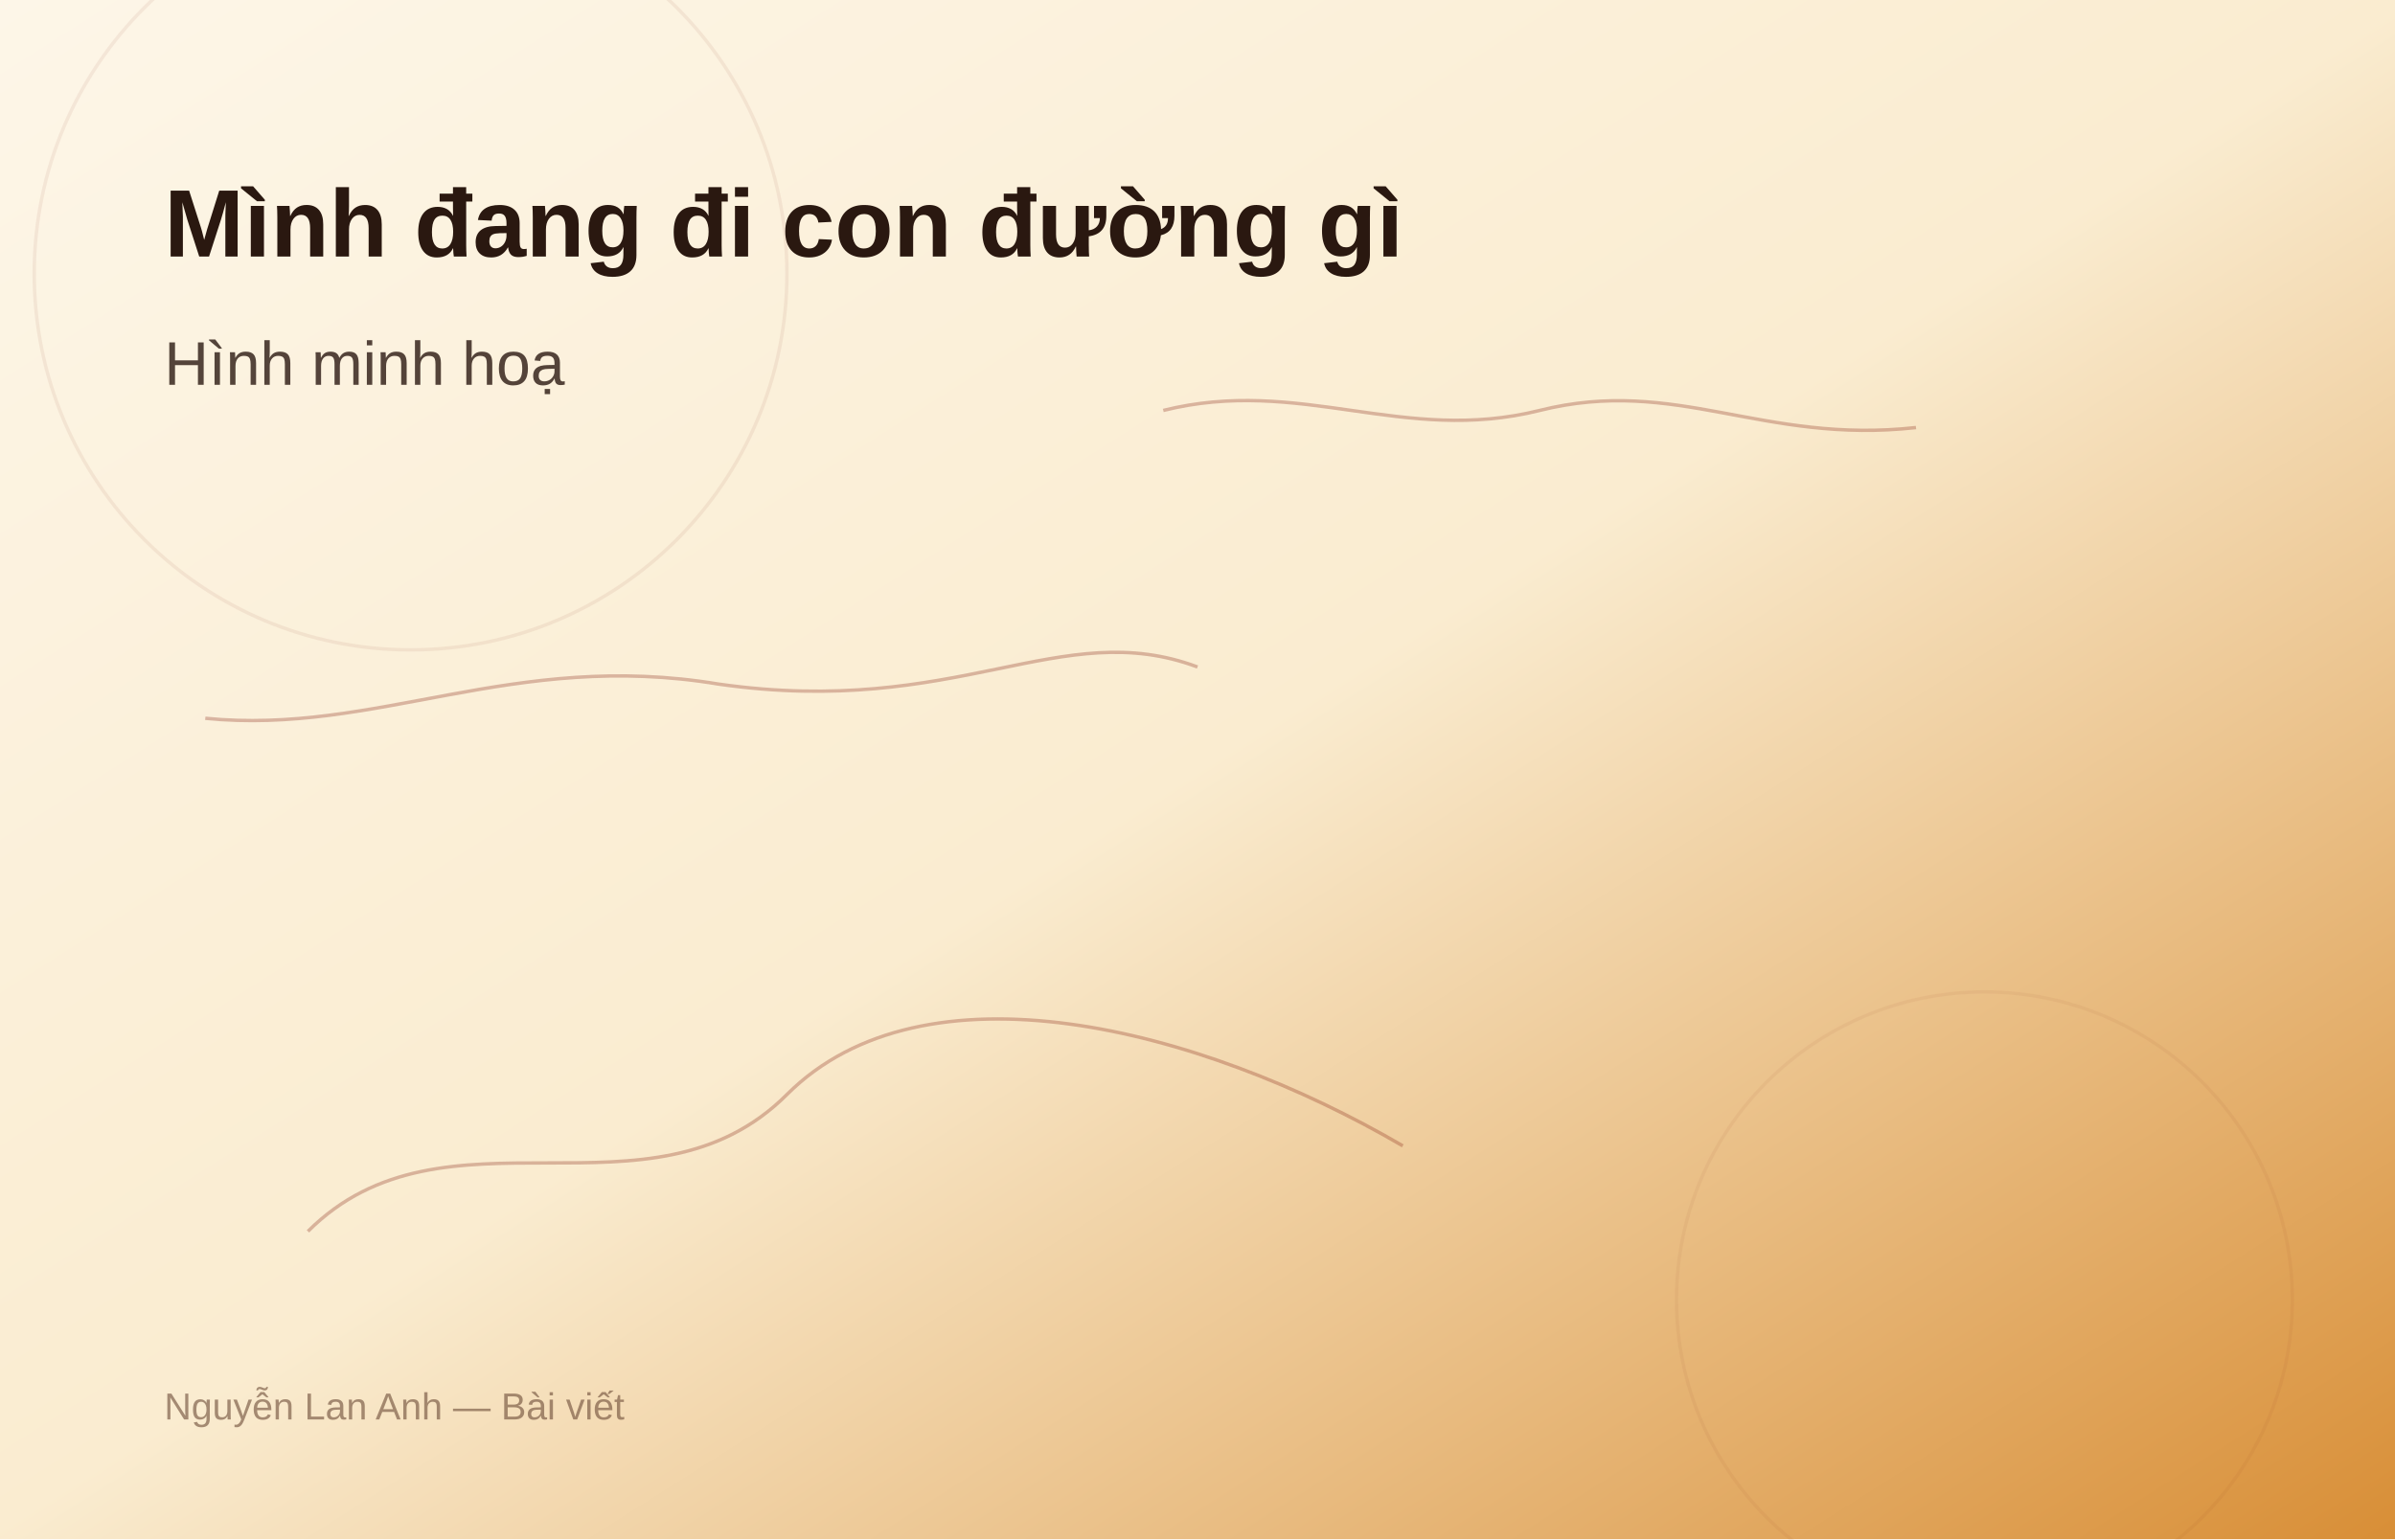
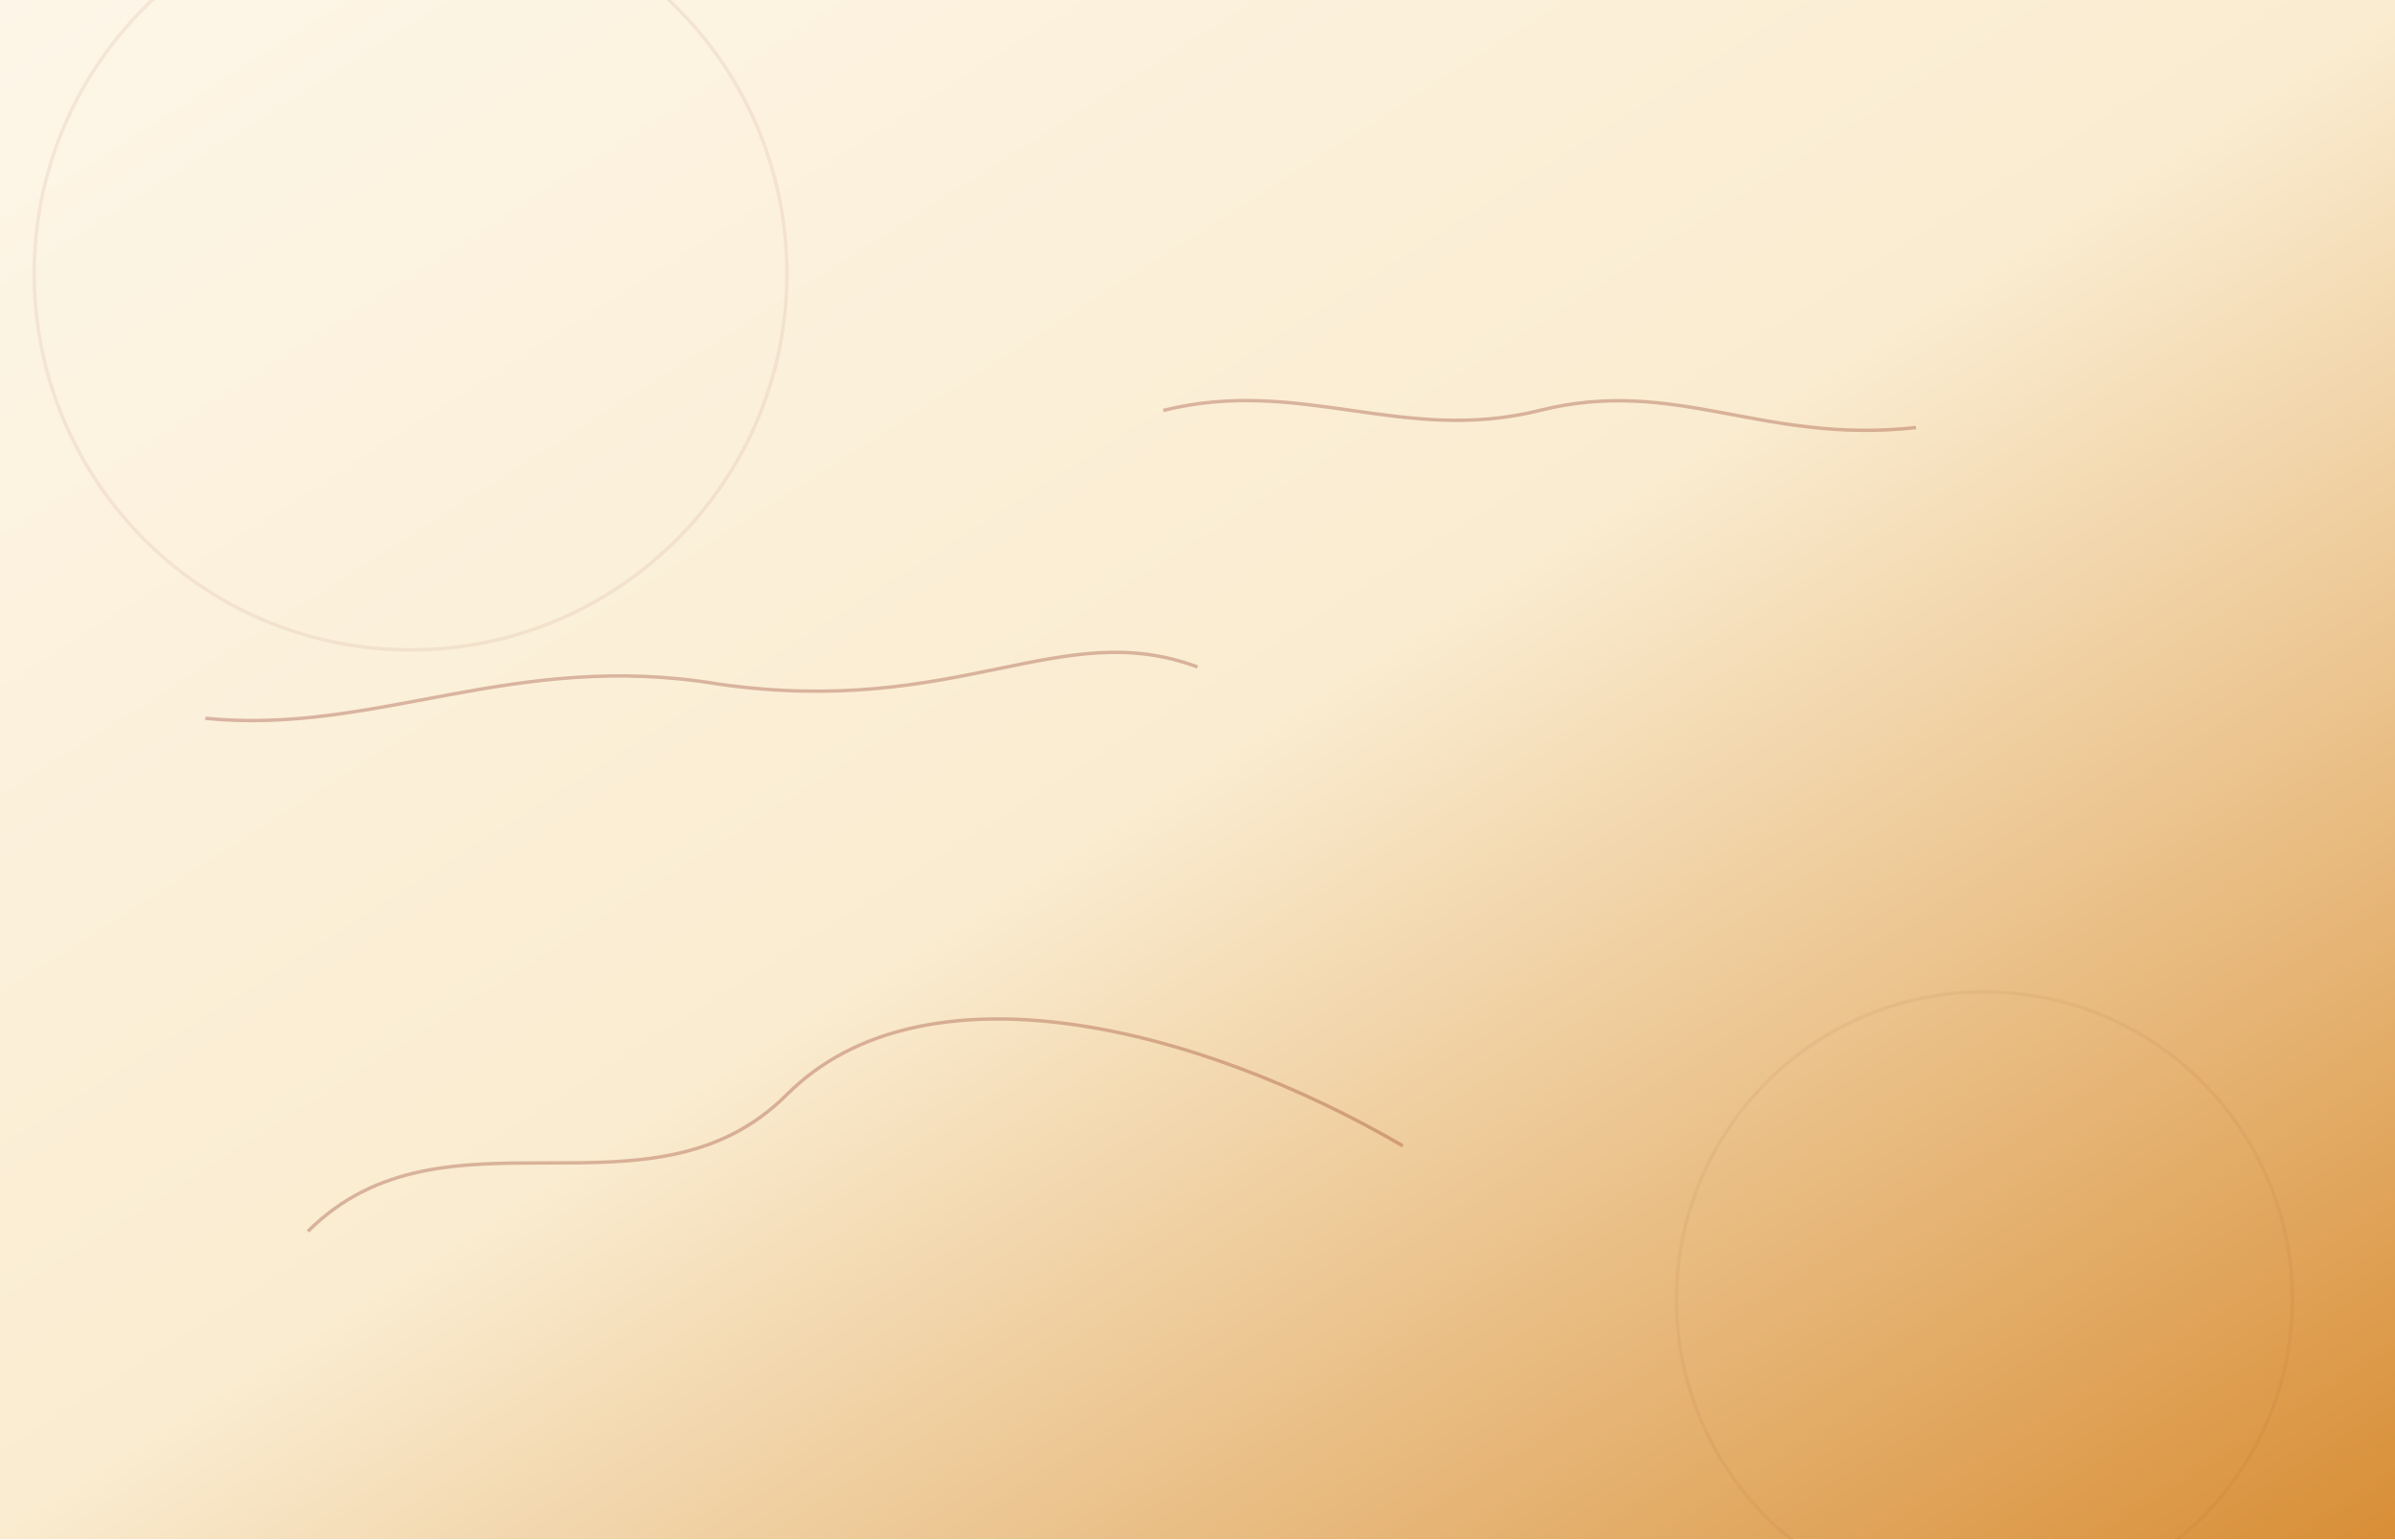
<svg xmlns="http://www.w3.org/2000/svg" width="1400" height="900" viewBox="0 0 1400 900" role="img" aria-labelledby="title-34">
  <defs>
    <linearGradient id="bg-34" x1="0%" y1="0%" x2="100%" y2="100%">
      <stop offset="0%" stop-color="#fdf6e8" />
      <stop offset="50%" stop-color="#faecd0" />
      <stop offset="100%" stop-color="#d88e36" />
    </linearGradient>
  </defs>
  <rect width="1400" height="900" fill="url(#bg-34)" />
  <g fill="none" stroke="rgba(139,40,24,0.30)" stroke-width="2">
    <circle cx="240" cy="160" r="220" opacity="0.25" />
    <circle cx="1160" cy="760" r="180" opacity="0.18" />
    <path d="M180 720 C260 640, 380 720, 460 640 S700 600, 820 670" />
    <path d="M680 240 C760 220, 820 260, 900 240 C980 220, 1030 260, 1120 250" />
    <path d="M120 420 C220 430, 300 380, 420 400 C560 420, 620 360, 700 390" />
  </g>
-   <g font-family="Arial, Helvetica, sans-serif" fill="#2a1810">
-     <text x="96" y="150" font-size="56" font-weight="700">Mình đang đi con đường gì</text>
-     <text x="96" y="225" font-size="36" font-weight="500" opacity="0.8">Hình minh hoạ</text>
-     <text x="96" y="830" font-size="22" fill="#6b4a35" opacity="0.6">Nguyễn Lan Anh — Bài viết</text>
-   </g>
</svg>
